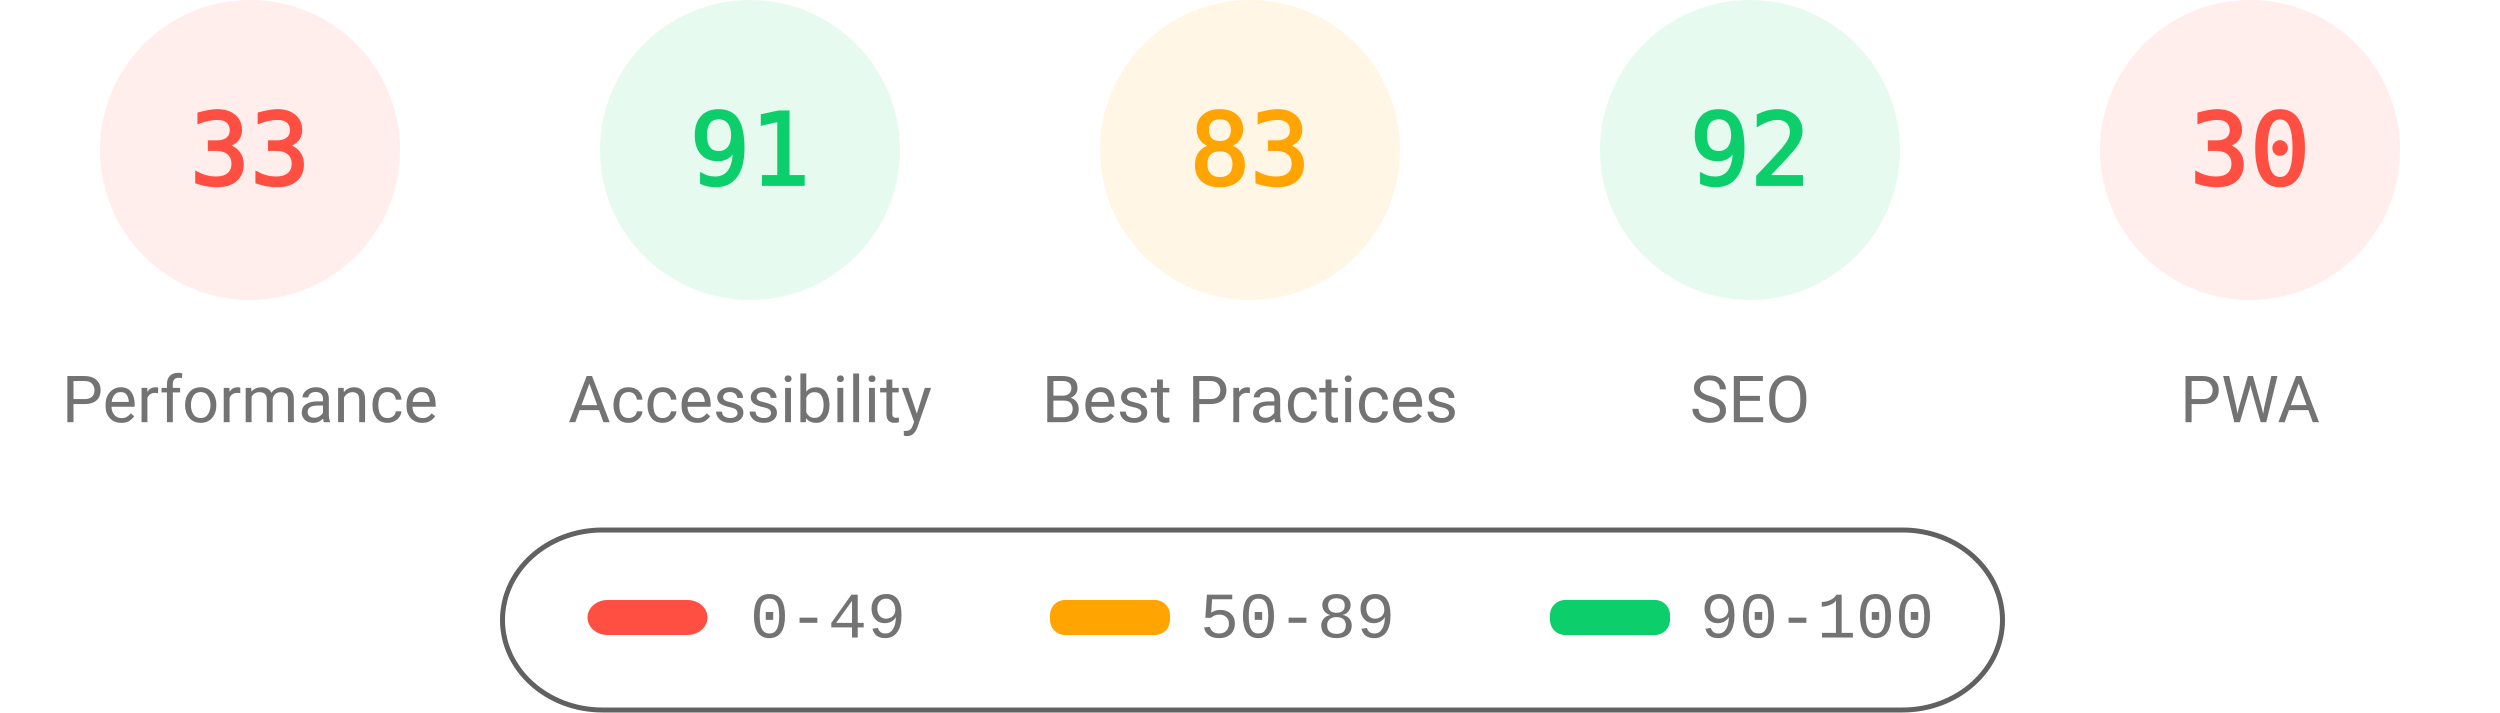
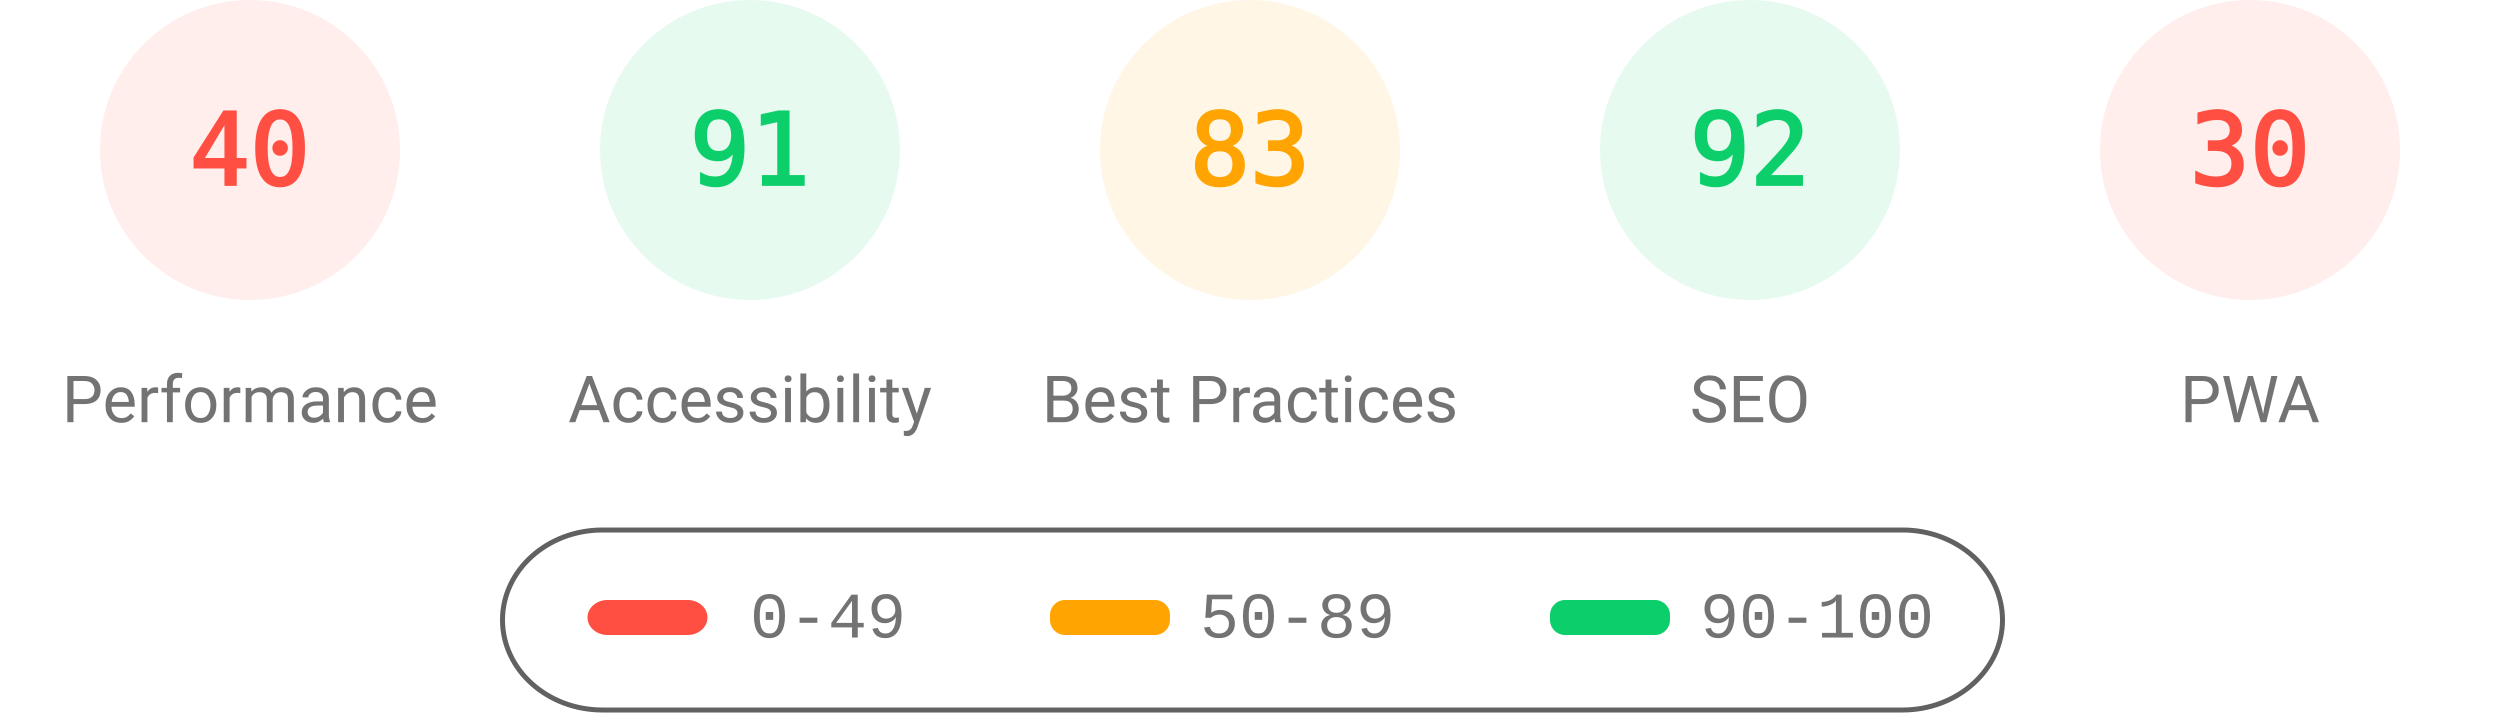
<svg xmlns="http://www.w3.org/2000/svg" fill="none" width="1000" height="285">
  <style>.gauge-base{opacity:.1}.gauge-arc{fill:none;animation-delay:250ms;stroke-linecap:round;transform:rotate(-90deg);transform-origin:100px 60px;animation:load-gauge 1s ease forwards}.guage-text{font-size:40px;font-family:monospace;text-align:center}.guage-red{color:#ff4e42;fill:#ff4e42;stroke:#ff4e42}.guage-orange{color:#ffa400;fill:#ffa400;stroke:#ffa400}.guage-green{color:#0cce6b;fill:#0cce6b;stroke:#0cce6b}.guage-undefined{color:#5c5c5c;fill:#5c5c5c;stroke:#5c5c5c}.guage-title{color:#737373;fill:#737373;stroke:none;font-size:26px;line-height:26px;font-family:Roboto,Halvetica,Arial,sans-serif}@keyframes load-gauge{from{stroke-dasharray:0 352.858}}</style>
  <svg class="guage-div guage-perf guage-red" viewBox="0 0 200 200" width="200" height="200">
    <circle class="gauge-base" r="56" cx="100" cy="60" stroke-width="8" />
-     <circle class="gauge-arc guage-arc-1" r="56" cx="100" cy="60" stroke-width="8" style="stroke-dasharray:116.113,351.858" />
-     <text class="guage-text" x="100" y="60" alignment-baseline="central" dominant-baseline="central" text-anchor="middle">33</text>
+     <circle class="gauge-arc guage-arc-1" r="56" cx="100" cy="60" stroke-width="8" style="stroke-dasharray:140.743,351.858" />
+     <text class="guage-text" x="100" y="60" alignment-baseline="central" dominant-baseline="central" text-anchor="middle">40</text>
    <text class="guage-title" x="100" y="160" alignment-baseline="central" dominant-baseline="central" text-anchor="middle">Performance</text>
  </svg>
  <svg class="guage-div guage-acc guage-green" viewBox="0 0 200 200" width="200" height="200" x="200">
    <circle class="gauge-base" r="56" cx="100" cy="60" stroke-width="8" />
    <circle class="gauge-arc guage-arc-2" r="56" cx="100" cy="60" stroke-width="8" style="stroke-dasharray:320.191,351.858" />
    <text class="guage-text" x="100" y="60" alignment-baseline="central" dominant-baseline="central" text-anchor="middle">91</text>
    <text class="guage-title" x="100" y="160" alignment-baseline="central" dominant-baseline="central" text-anchor="middle">Accessibility</text>
  </svg>
  <svg class="guage-div guage-best guage-orange" viewBox="0 0 200 200" width="200" height="200" x="400">
    <circle class="gauge-base" r="56" cx="100" cy="60" stroke-width="8" />
    <circle class="gauge-arc guage-arc-3" r="56" cx="100" cy="60" stroke-width="8" style="stroke-dasharray:292.042,351.858" />
    <text class="guage-text" x="100" y="60" alignment-baseline="central" dominant-baseline="central" text-anchor="middle">83</text>
    <text class="guage-title" x="100" y="160" alignment-baseline="central" dominant-baseline="central" text-anchor="middle">Best Practices</text>
  </svg>
  <svg class="guage-div guage-seo guage-green" viewBox="0 0 200 200" width="200" height="200" x="600">
    <circle class="gauge-base" r="56" cx="100" cy="60" stroke-width="8" />
    <circle class="gauge-arc guage-arc-4" r="56" cx="100" cy="60" stroke-width="8" style="stroke-dasharray:323.709,351.858" />
    <text class="guage-text" x="100" y="60" alignment-baseline="central" dominant-baseline="central" text-anchor="middle">92</text>
    <text class="guage-title" x="100" y="160" alignment-baseline="central" dominant-baseline="central" text-anchor="middle">SEO</text>
  </svg>
  <svg class="guage-div guage-pwa guage-red" viewBox="0 0 200 200" width="200" height="200" x="800">
    <circle class="gauge-base" r="56" cx="100" cy="60" stroke-width="8" />
    <circle class="gauge-arc guage-arc-4" r="56" cx="100" cy="60" stroke-width="8" style="stroke-dasharray:105.557,351.858" />
    <text class="guage-text" x="100" y="60" alignment-baseline="central" dominant-baseline="central" text-anchor="middle">30</text>
    <text class="guage-title" x="100" y="160" alignment-baseline="central" dominant-baseline="central" text-anchor="middle">PWA</text>
  </svg>
  <svg width="604" height="76" x="200" y="210">
    <path fill="none" id="canvas_background" d="M-1-1h604v80H-1z" />
    <rect fill-opacity="0" stroke="#616161" stroke-width="2" rx="40" id="svg_2" height="72" width="600" y="2" x="1" fill="#000" />
    <rect stroke="#000" rx="8" id="svg_3" height="14" width="48" y="30" x="35" stroke-opacity="null" stroke-width="0" fill="#ff4e42" />
    <rect stroke="#000" rx="6" id="svg_4" height="14" width="48" y="30" x="220" stroke-opacity="null" stroke-width="0" fill="#ffa400" />
    <rect stroke="#000" rx="6" id="svg_5" height="14" width="48" y="30" x="420" stroke-opacity="null" stroke-width="0" fill="#0cce6b" />
    <text xml:space="preserve" text-anchor="start" font-family="'Courier New', Courier, monospace" font-size="26" id="svg_6" y="45" x="100" stroke-opacity="null" stroke-width="0" stroke="#000" fill="#737373">0-49</text>
    <text xml:space="preserve" text-anchor="start" font-family="'Courier New', Courier, monospace" font-size="26" id="svg_7" y="45" x="280" stroke-opacity="null" stroke-width="0" stroke="#000" fill="#737373">50-89</text>
    <text xml:space="preserve" text-anchor="start" font-family="'Courier New', Courier, monospace" font-size="26" id="svg_8" y="45" x="480" stroke-opacity="null" stroke-width="0" stroke="#000" fill="#737373">90-100</text>
  </svg>
</svg>
